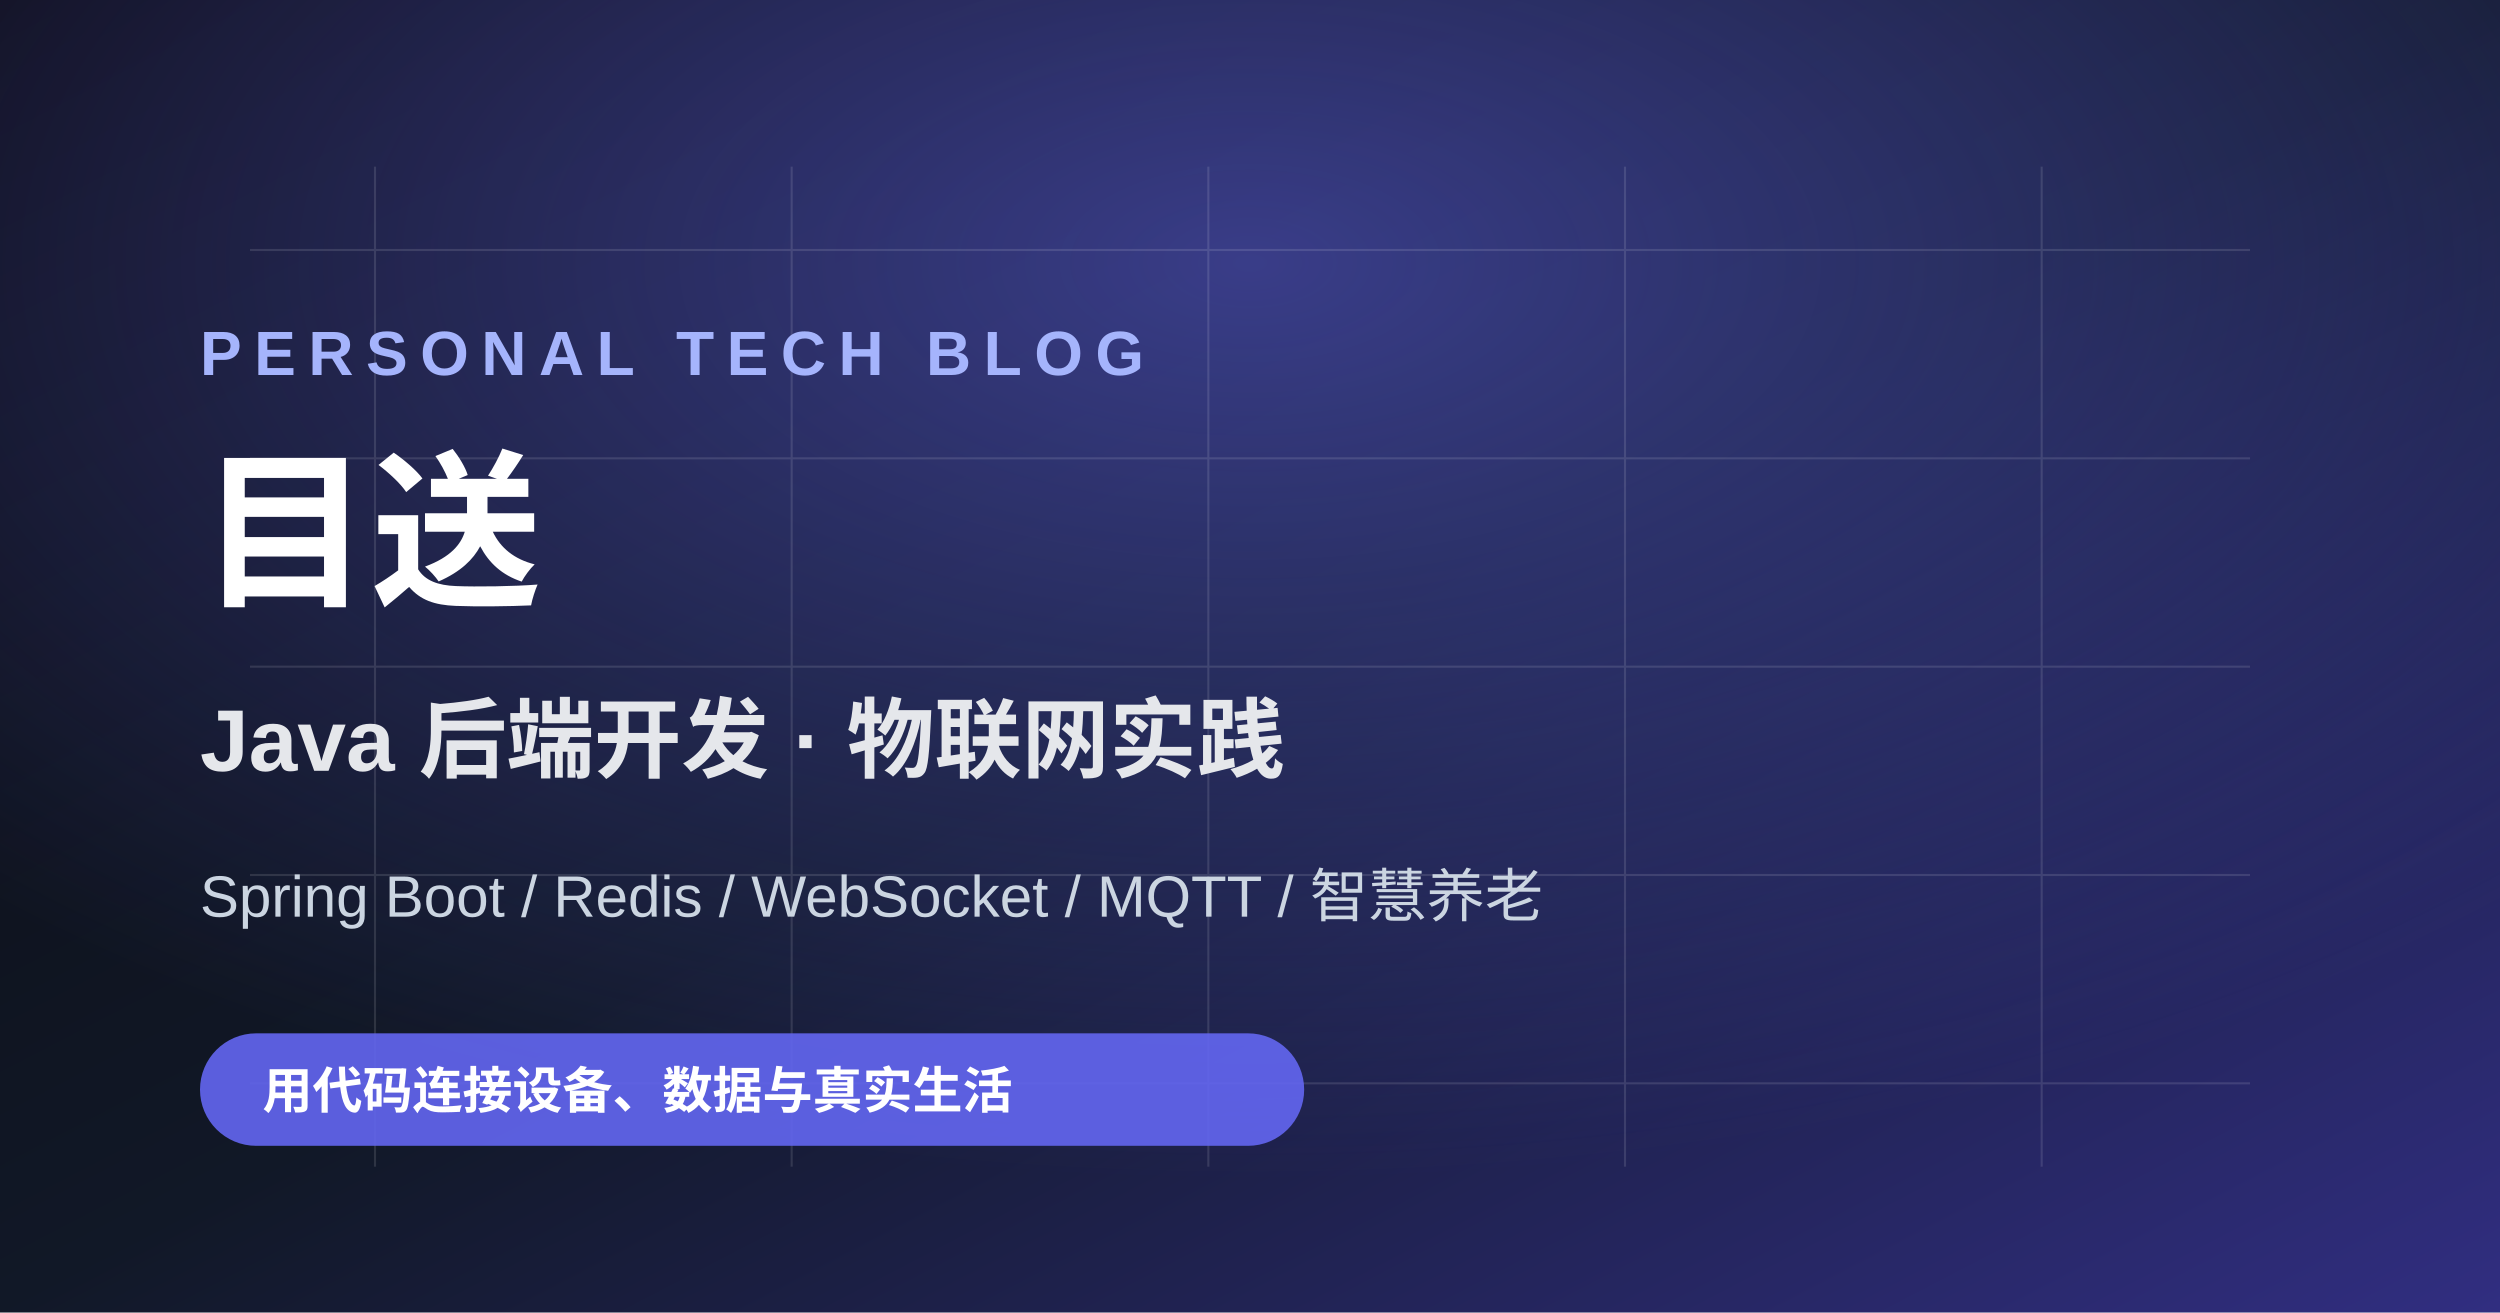
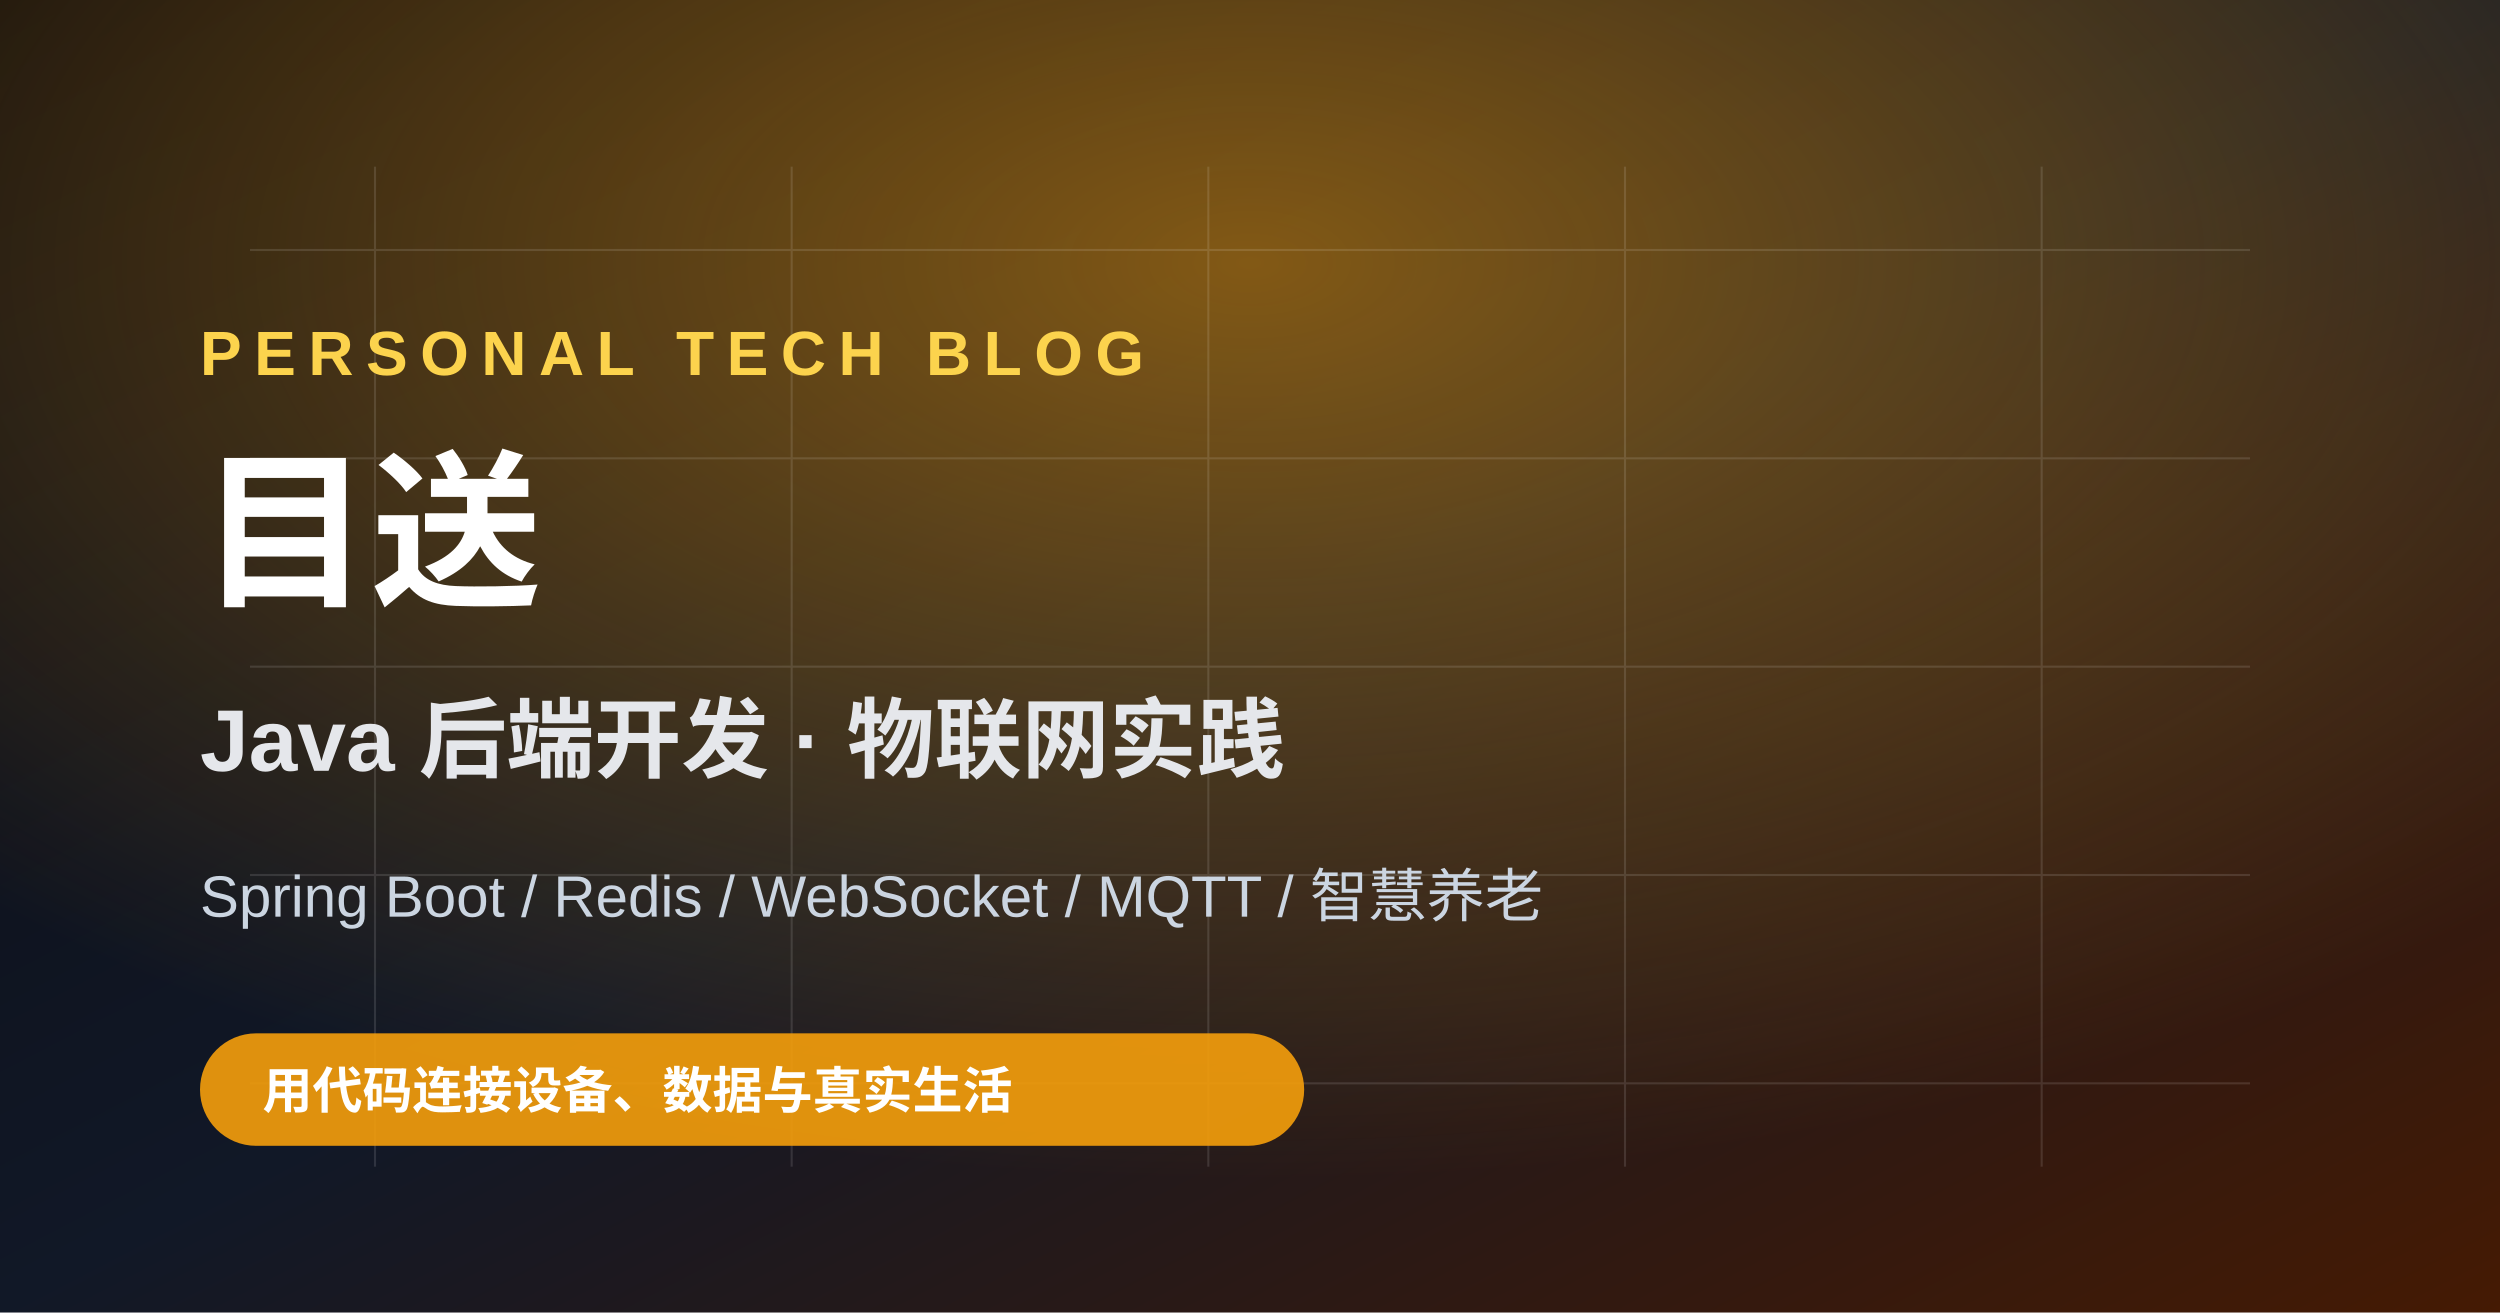
<svg xmlns="http://www.w3.org/2000/svg" width="1200" height="630" viewBox="0 0 1200 630">
  <defs>
    <linearGradient id="bg" x1="0" y1="0" x2="1" y2="1">
      <stop offset="0" stop-color="#0a0a0f" />
      <stop offset="0.5" stop-color="#111827" />
-       <stop offset="1" stop-color="#312e81" />
+       <stop offset="1" stop-color="#451a03" />
    </linearGradient>
    <radialGradient id="glow" cx="50%" cy="20%" r="70%">
-       <stop offset="0" stop-color="#6366f1" stop-opacity="0.5" />
-       <stop offset="1" stop-color="#6366f1" stop-opacity="0" />
+       <stop offset="0" stop-color="#f59e0b" stop-opacity="0.5" />
+       <stop offset="1" stop-color="#f59e0b" stop-opacity="0" />
    </radialGradient>
  </defs>
  <rect width="1200" height="630" fill="url(#bg)" />
  <rect width="1200" height="630" fill="url(#glow)" />
  <g opacity="0.12" stroke="#ffffff">
    <path d="M120 120H1080" />
    <path d="M120 220H1080" />
    <path d="M120 320H1080" />
    <path d="M120 420H1080" />
    <path d="M120 520H1080" />
    <path d="M180 80V560" />
    <path d="M380 80V560" />
    <path d="M580 80V560" />
    <path d="M780 80V560" />
    <path d="M980 80V560" />
  </g>
-   <text x="96" y="180" fill="#a5b4fc" font-family="Arial, 'Microsoft YaHei', sans-serif" font-size="30" font-weight="700" letter-spacing="6">PERSONAL TECH BLOG</text>
+   <text x="96" y="180" fill="#fcd34d" font-family="Arial, 'Microsoft YaHei', sans-serif" font-size="30" font-weight="700" letter-spacing="6">PERSONAL TECH BLOG</text>
  <text x="96" y="285" fill="#ffffff" font-family="Arial, 'Microsoft YaHei', sans-serif" font-size="82" font-weight="800">目送</text>
  <text x="96" y="370" fill="#e5e7eb" font-family="Arial, 'Microsoft YaHei', sans-serif" font-size="42" font-weight="700">Java 后端开发 · 物联网实践</text>
  <text x="96" y="440" fill="#cbd5e1" font-family="Arial, 'Microsoft YaHei', sans-serif" font-size="28">Spring Boot / Redis / WebSocket / MQTT / 智慧养老</text>
-   <rect x="96" y="496" width="530" height="54" rx="27" fill="#6366f1" opacity="0.9" />
+   <rect x="96" y="496" width="530" height="54" rx="27" fill="#f59e0b" opacity="0.9" />
  <text x="126" y="532" fill="#ffffff" font-family="Arial, 'Microsoft YaHei', sans-serif" font-size="24" font-weight="700">用代码连接设备、数据与真实生活</text>
</svg>
